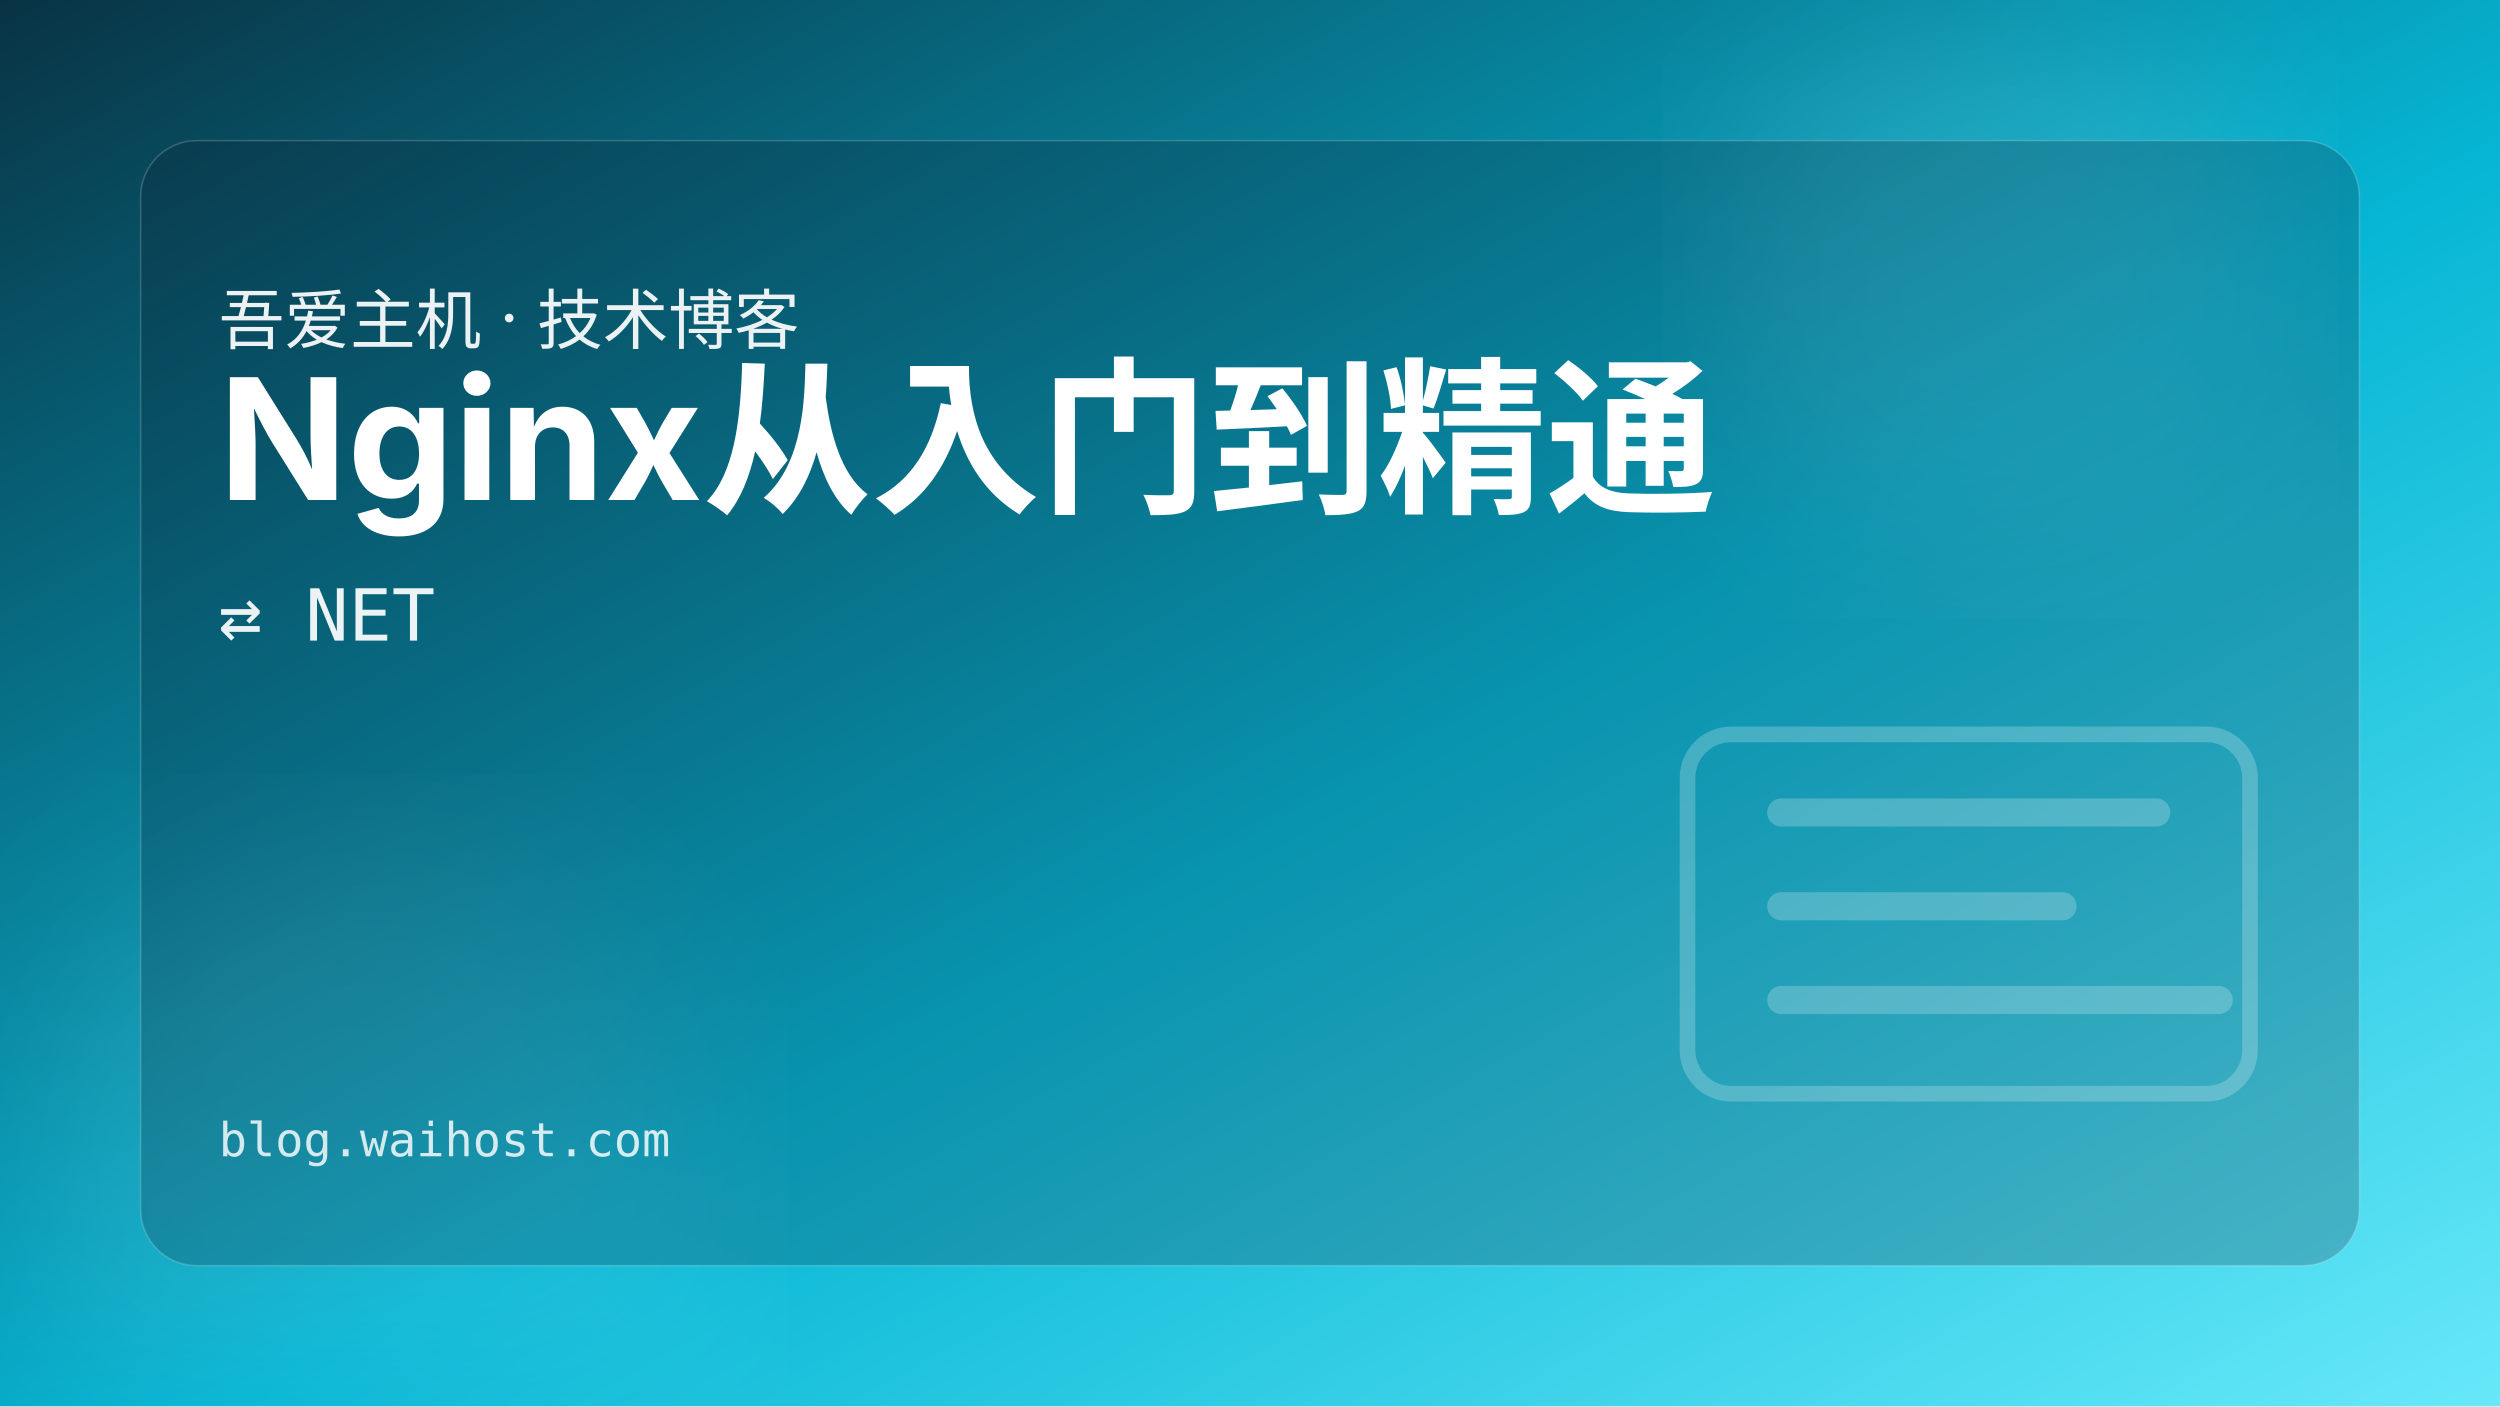
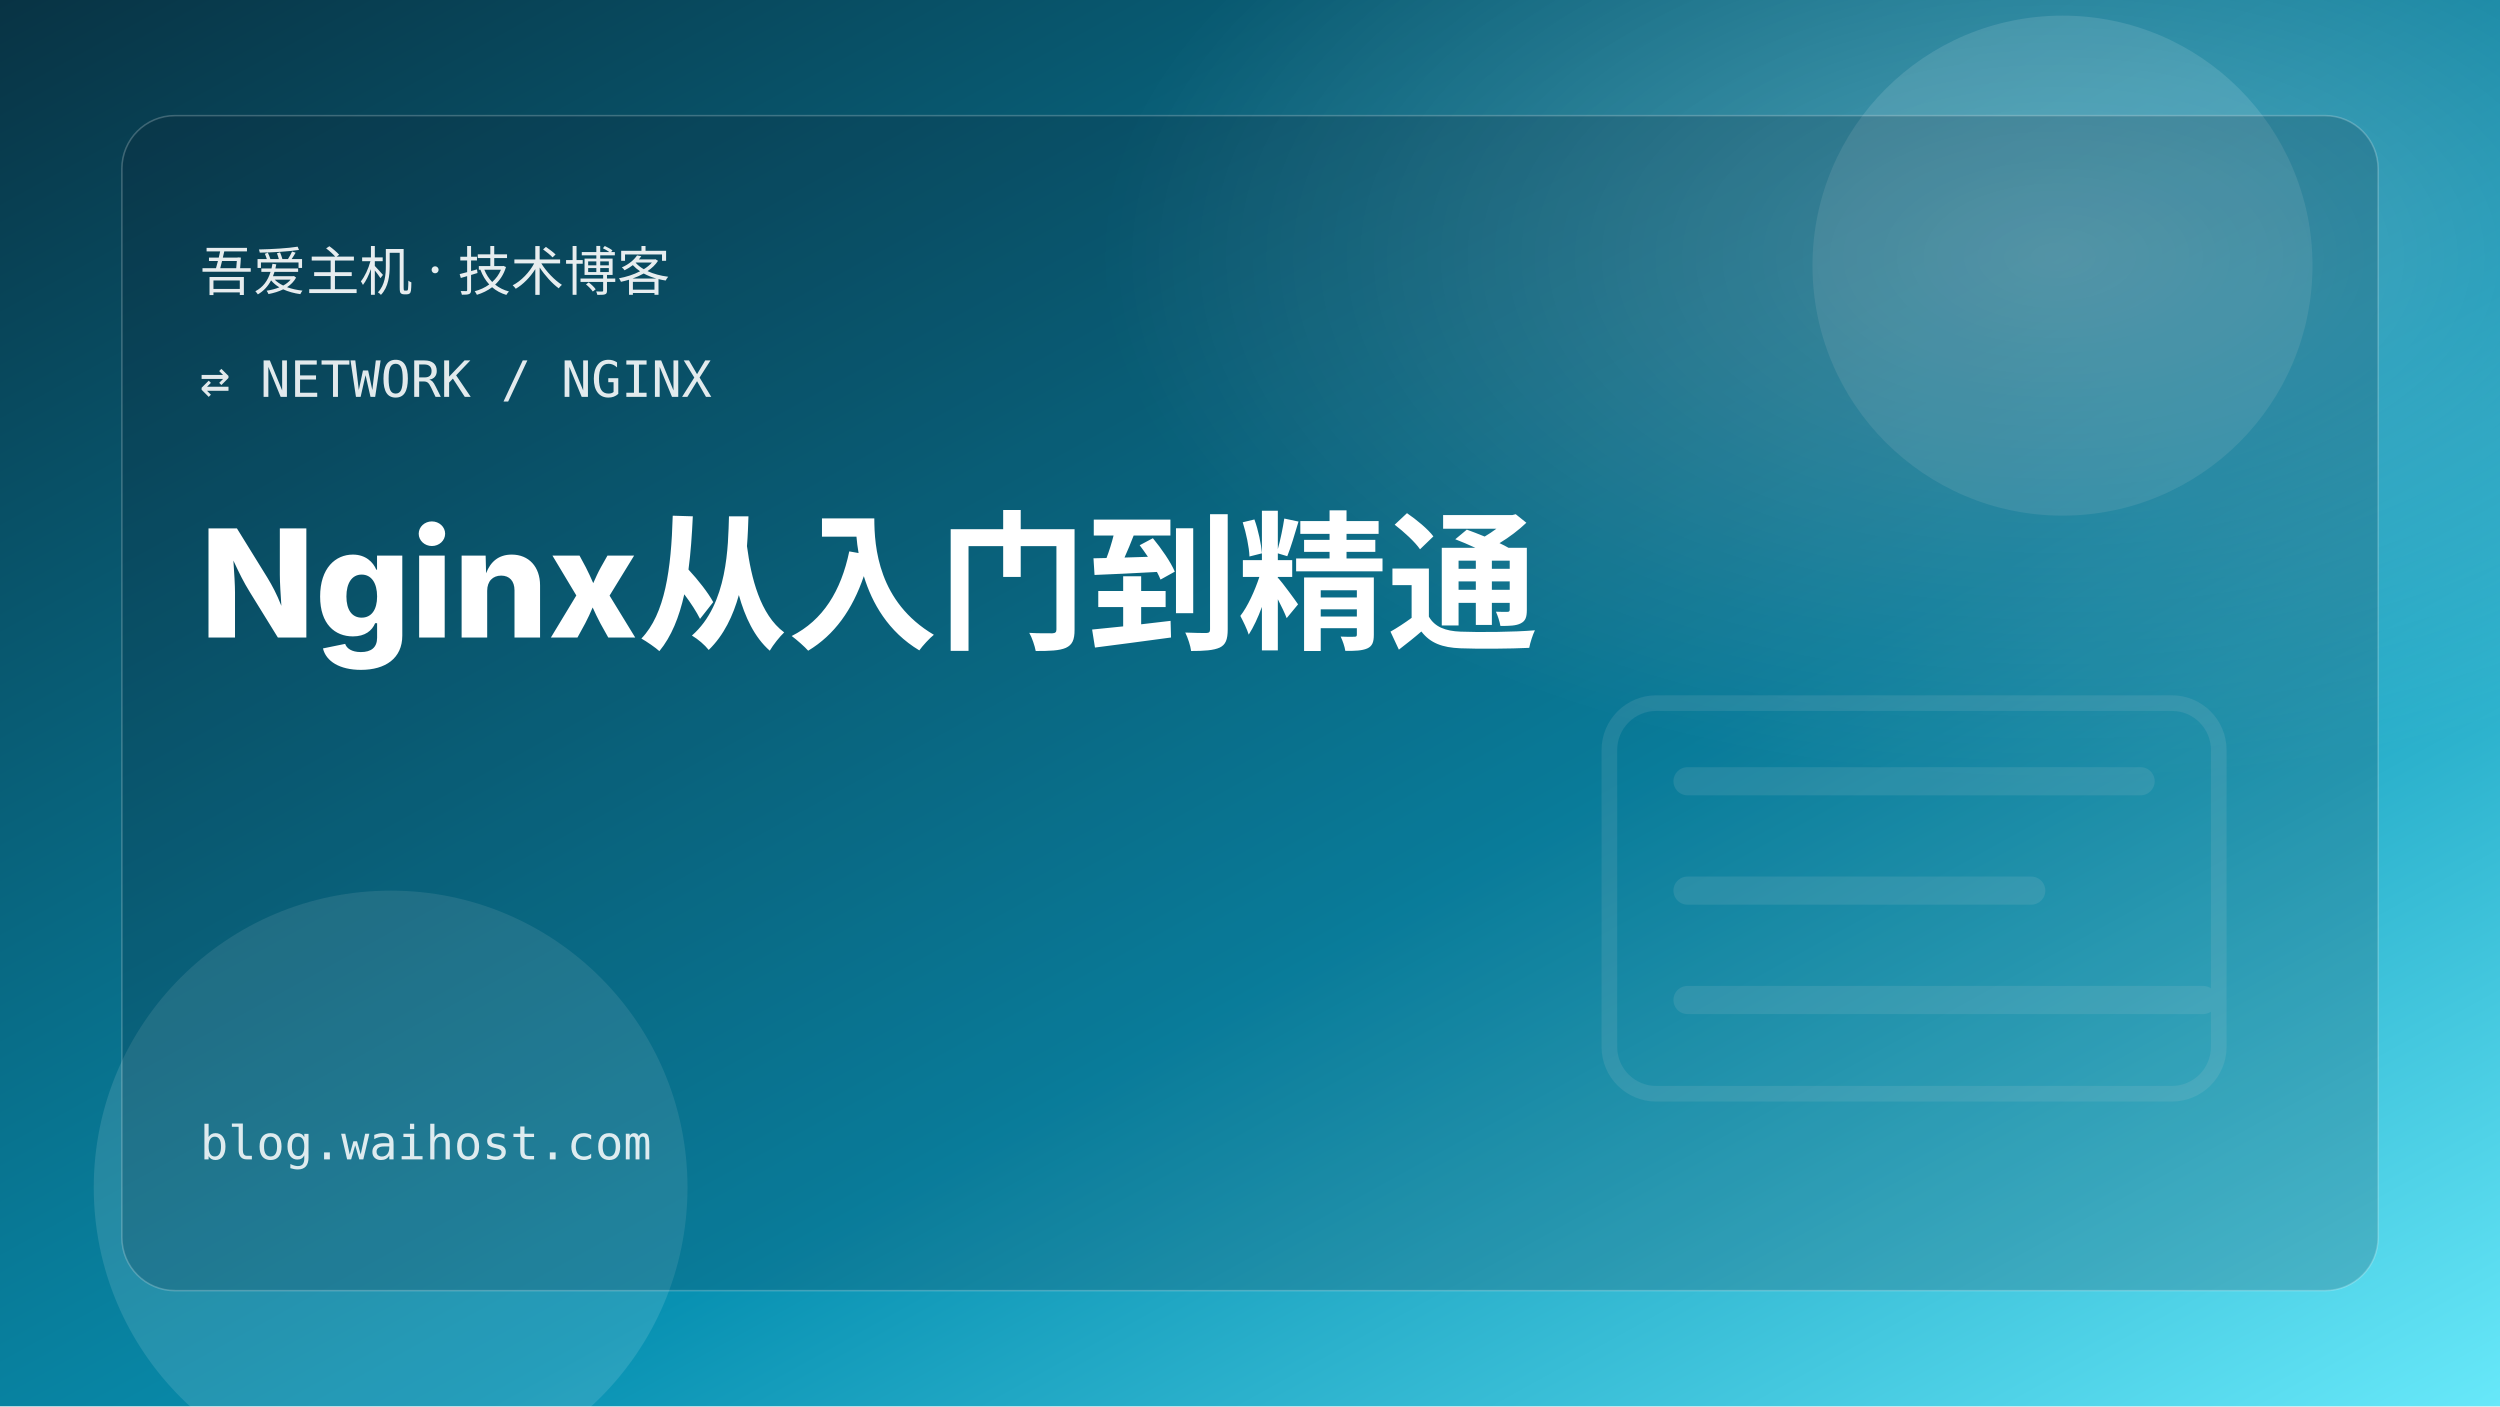
<svg xmlns="http://www.w3.org/2000/svg" width="1600" height="900" viewBox="0 0 1600 900" role="img" aria-label="Nginx从入门到精通：完整教程">
  <defs>
    <linearGradient id="g" x1="0" y1="0" x2="1" y2="1">
      <stop offset="0%" stop-color="#083344" />
-       <stop offset="55%" stop-color="#06b6d4" />
+       <stop offset="60%" stop-color="#0891b2" />
      <stop offset="100%" stop-color="#67e8f9" />
    </linearGradient>
-     <filter id="blur">
-       <feGaussianBlur stdDeviation="60" />
-     </filter>
+     <radialGradient id="shine" cx="82%" cy="18%" r="38%">
+       <stop offset="0%" stop-color="rgba(255,255,255,.28)" />
+       <stop offset="100%" stop-color="rgba(255,255,255,0)" />
+     </radialGradient>
  </defs>
  <rect width="1600" height="900" fill="url(#g)" />
-   <circle cx="1280" cy="180" r="180" fill="rgba(255,255,255,.10)" filter="url(#blur)" />
-   <circle cx="240" cy="760" r="220" fill="rgba(255,255,255,.08)" filter="url(#blur)" />
-   <rect x="90" y="90" width="1420" height="720" rx="36" fill="rgba(15,23,42,.22)" stroke="rgba(255,255,255,.18)" />
-   <text x="140" y="220" font-size="42" font-family="Inter, Arial, sans-serif" fill="white" opacity=".92">吾爱主机 · 技术博客</text>
-   <text x="140" y="320" font-size="108" font-weight="700" font-family="Inter, 'PingFang SC', 'Microsoft YaHei', sans-serif" fill="white">Nginx从入门到精通</text>
-   <text x="140" y="410" font-size="46" font-family="JetBrains Mono, Consolas, monospace" fill="rgba(255,255,255,.92)">⇄ NET</text>
-   <g opacity=".22" stroke="white" fill="none">
-     <path d="M1140 520h240M1140 580h180M1140 640h280" stroke-width="18" stroke-linecap="round" />
-     <rect x="1080" y="470" width="360" height="230" rx="28" stroke-width="10" />
+   <rect width="1600" height="900" fill="url(#shine)" />
+   <g opacity=".12">
+     <circle cx="1320" cy="170" r="160" fill="#fff" />
+     <circle cx="250" cy="760" r="190" fill="#fff" />
+     <path d="M1080 500h290M1080 570h220M1080 640h330" stroke="#fff" stroke-width="18" stroke-linecap="round" />
+     <rect x="1030" y="450" width="390" height="250" rx="30" stroke="#fff" stroke-width="10" fill="none" />
  </g>
-   <text x="140" y="740" font-size="30" font-family="JetBrains Mono, Consolas, monospace" fill="rgba(255,255,255,.82)">blog.waihost.com</text>
+   <rect x="78" y="74" width="1444" height="752" rx="34" fill="rgba(15,23,42,.18)" stroke="rgba(255,255,255,.22)" />
+   <text x="128" y="186" font-size="34" font-family="Inter,Arial,sans-serif" fill="rgba(255,255,255,.9)">吾爱主机 · 技术博客</text>
+   <text x="128" y="254" font-size="32" font-family="JetBrains Mono,Consolas,monospace" fill="rgba(255,255,255,.88)">⇄ NETWORK / NGINX</text>
+   <text x="128" y="408" font-size="96" font-weight="800" font-family="Inter,'PingFang SC','Microsoft YaHei',sans-serif" fill="#fff">Nginx从入门到精通</text>
+   <text x="128" y="742" font-size="30" font-family="JetBrains Mono,Consolas,monospace" fill="rgba(255,255,255,.85)">blog.waihost.com</text>
</svg>
